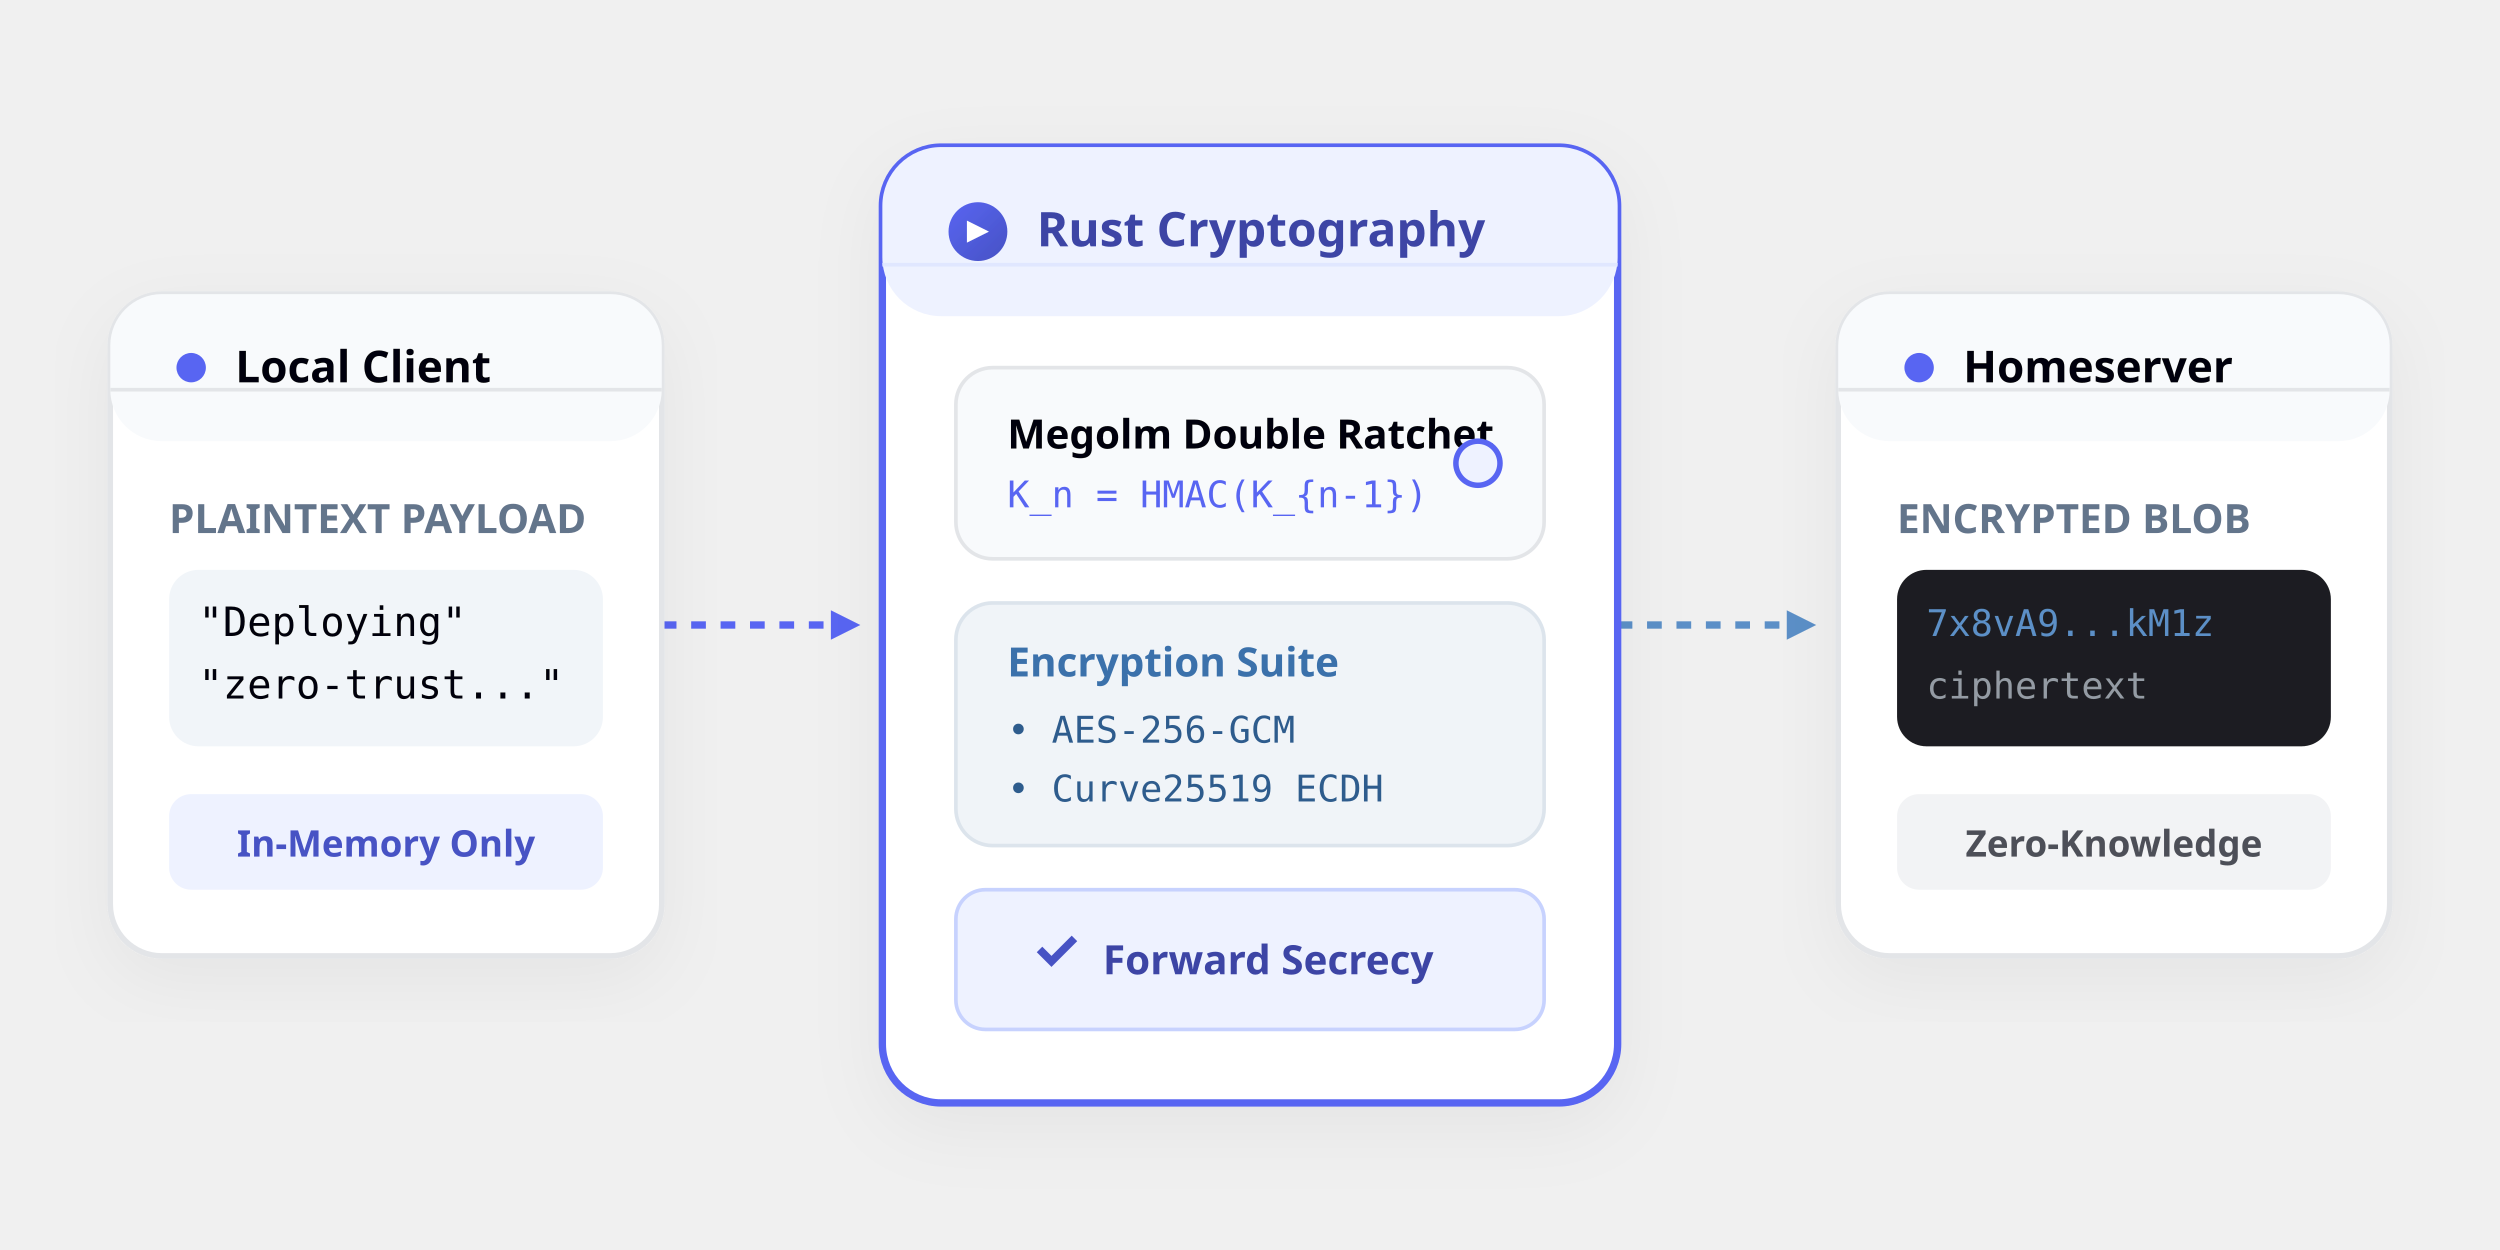
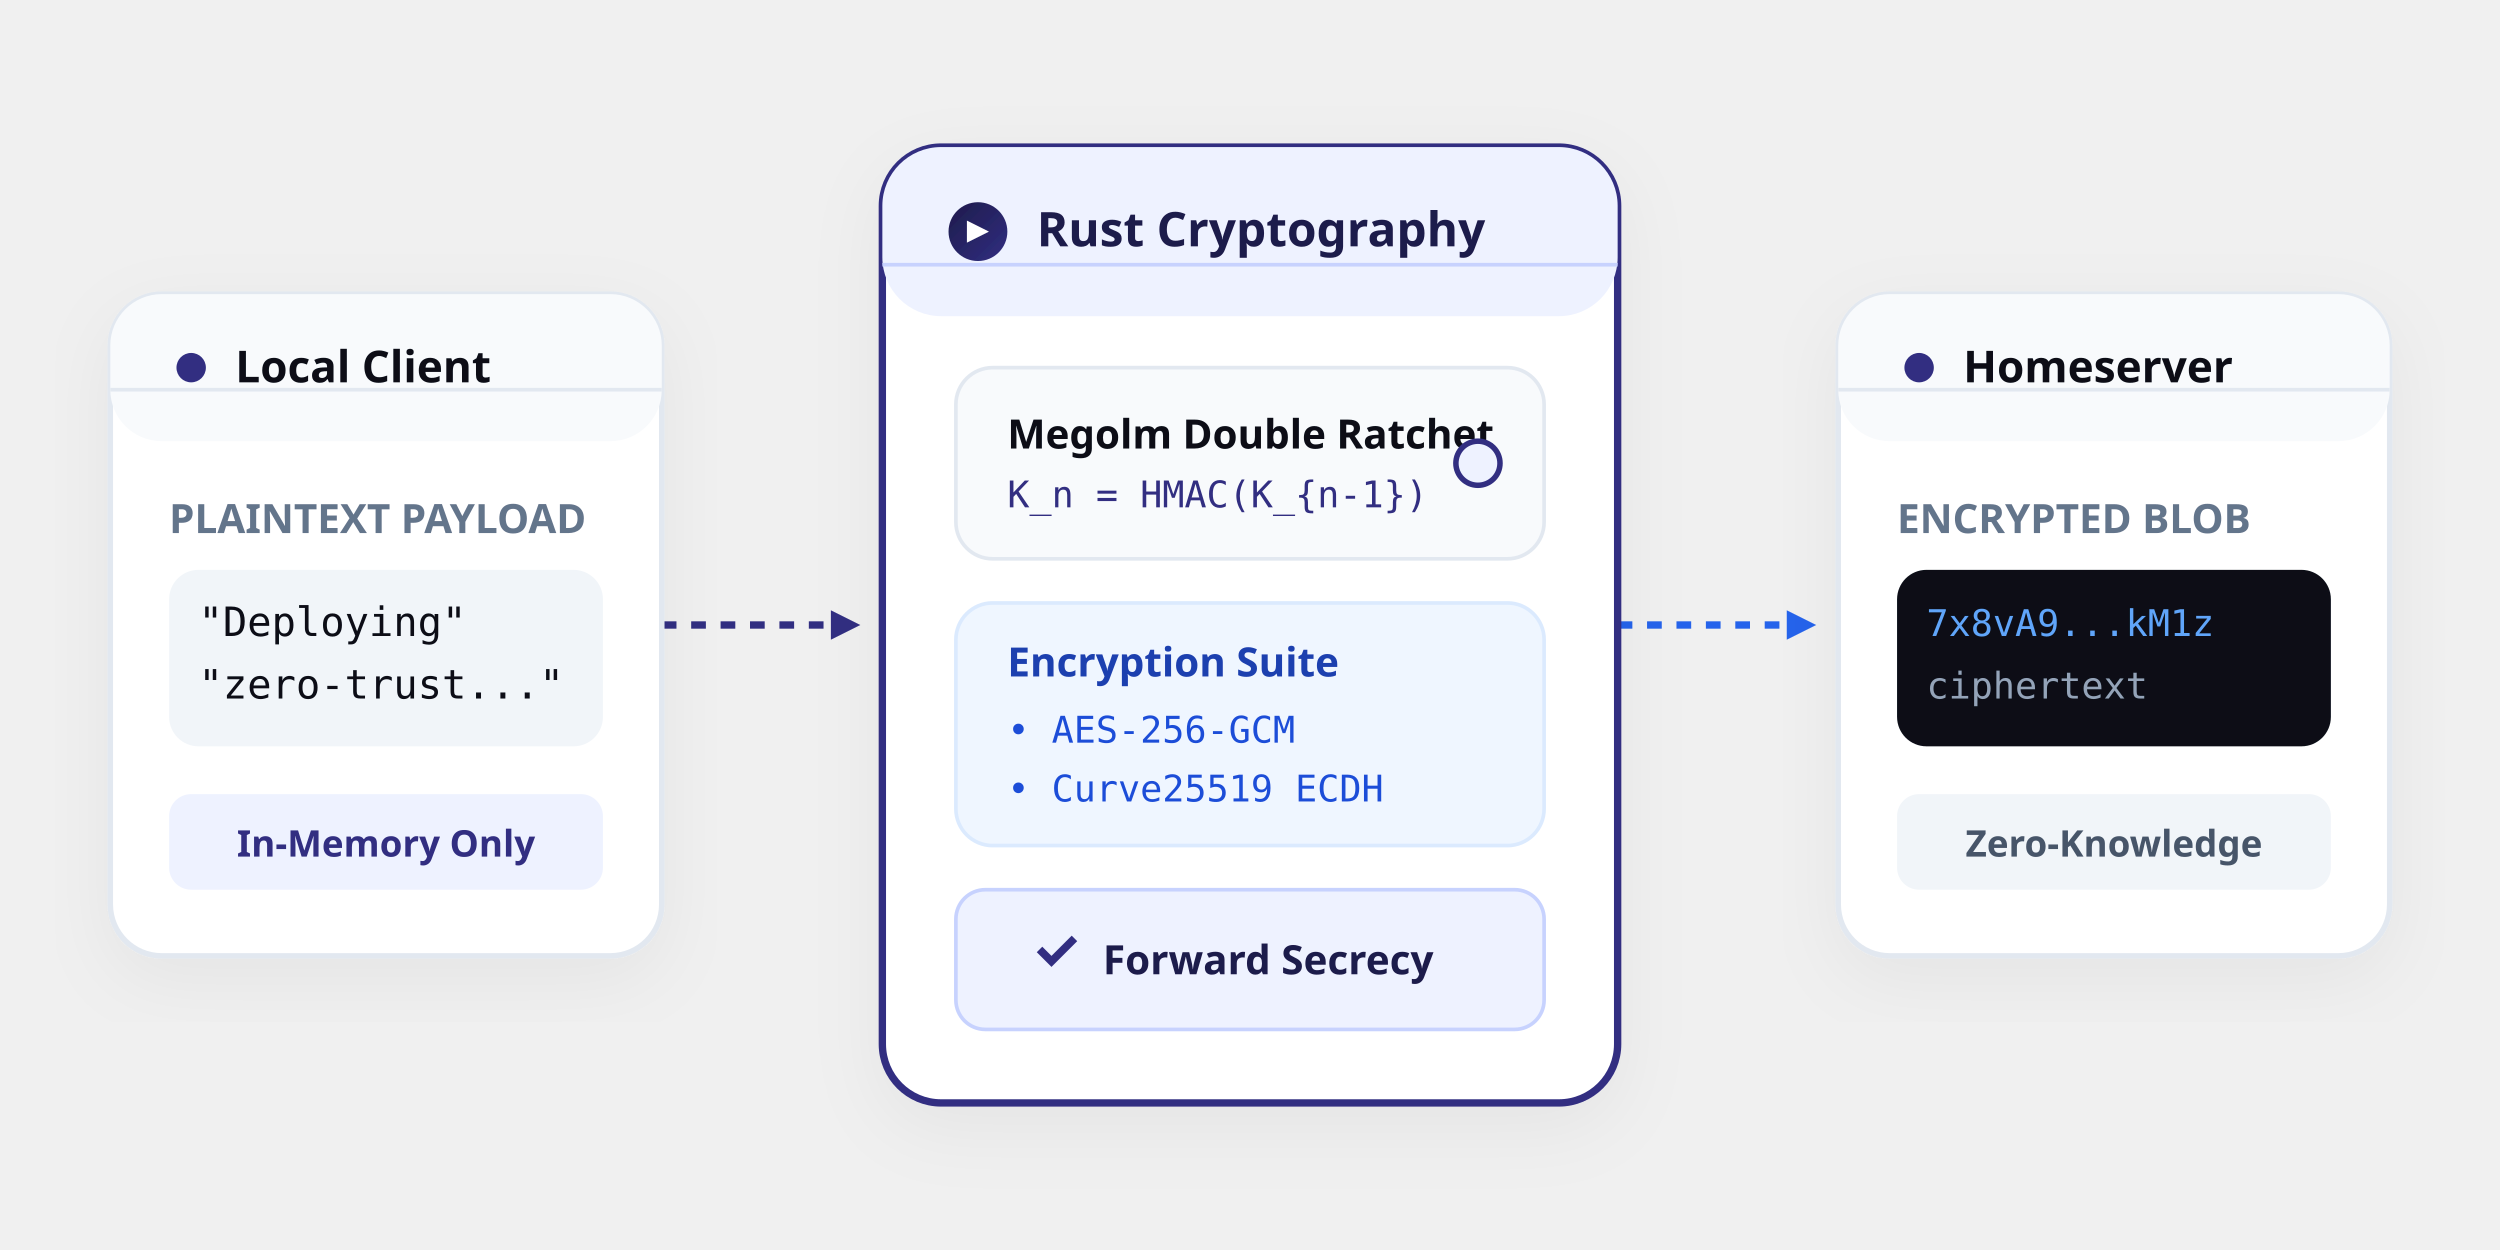
<svg xmlns="http://www.w3.org/2000/svg" viewBox="0 0 680 340" fill="none" class="cryptography-ratchet-svg">
  <defs>
-     <linearGradient id="blurpleGrad" x1="0%" y1="0%" x2="100%" y2="100%">
-       <stop offset="0%" stop-color="#5865F2" />
-       <stop offset="100%" stop-color="#4752C4" />
+     <linearGradient id="indigoGrad" x1="0%" y1="0%" x2="100%" y2="100%">
+       <stop offset="0%" stop-color="#1E1B4B" />
+       <stop offset="100%" stop-color="#312E81" />
    </linearGradient>
-     <linearGradient id="rustGrad" x1="0%" y1="0%" x2="100%" y2="100%">
-       <stop offset="0%" stop-color="#5865F2" />
-       <stop offset="100%" stop-color="#3C45A5" />
-     </linearGradient>
-     <linearGradient id="cipherGrad" x1="0%" y1="0%" x2="100%" y2="100%">
-       <stop offset="0%" stop-color="#5B8FC7" />
-       <stop offset="100%" stop-color="#4752C4" />
+     <linearGradient id="sapphireGrad" x1="0%" y1="0%" x2="100%" y2="100%">
+       <stop offset="0%" stop-color="#2563EB" />
+       <stop offset="100%" stop-color="#1D4ED8" />
    </linearGradient>
    <filter id="boxShadow" x="-10%" y="-10%" width="120%" height="120%">
      <feDropShadow dx="0" dy="6" stdDeviation="10" flood-color="#0F172A" flood-opacity="0.05" />
    </filter>
  </defs>
-   <path d="M 180 170 L 230 170" stroke="#5865F2" stroke-width="2" stroke-dasharray="4 4" />
-   <polygon points="234,170 226,166 226,174" fill="#5865F2" />
-   <path d="M 440 170 L 490 170" stroke="#5B8FC7" stroke-width="2" stroke-dasharray="4 4" />
-   <polygon points="494,170 486,166 486,174" fill="#5B8FC7" />
+   <path d="M 180 170 L 230 170" stroke="#312E81" stroke-width="2" stroke-dasharray="4 4" />
+   <polygon points="234,170 226,166 226,174" fill="#312E81" />
+   <path d="M 440 170 L 490 170" stroke="#2563EB" stroke-width="2" stroke-dasharray="4 4" />
+   <polygon points="494,170 486,166 486,174" fill="#2563EB" />
  <g transform="translate(30, 80)" filter="url(#boxShadow)">
-     <rect width="150" height="180" rx="14" fill="#FFFFFF" stroke="#E3E5E8" stroke-width="1.5" />
+     <rect width="150" height="180" rx="14" fill="#FFFFFF" stroke="#E2E8F0" stroke-width="1.5" />
    <rect width="150" height="40" rx="14" fill="#F8FAFC" />
-     <path d="M 0 26 L 150 26" stroke="#E3E5E8" stroke-width="1" />
-     <circle cx="22" cy="20" r="4" fill="#5865F2" />
-     <text x="34" y="24" font-family="'Plus Jakarta Sans', sans-serif" font-size="12" font-weight="700" fill="#060607">Local Client</text>
+     <path d="M 0 26 L 150 26" stroke="#E2E8F0" stroke-width="1" />
+     <circle cx="22" cy="20" r="4" fill="#312E81" />
+     <text x="34" y="24" font-family="'Plus Jakarta Sans', sans-serif" font-size="12" font-weight="700" fill="#0B0F19">Local Client</text>
    <text x="16" y="65" font-family="'Plus Jakarta Sans', sans-serif" font-size="11" font-weight="600" fill="#64748B">PLAINTEXT PAYLOAD</text>
    <rect x="16" y="75" width="118" height="48" rx="8" fill="#F1F5F9" />
-     <text x="24" y="93" font-family="'JetBrains Mono', monospace" font-size="11" fill="#060607">"Deploying"</text>
-     <text x="24" y="110" font-family="'JetBrains Mono', monospace" font-size="11" fill="#060607">"zero-trust..."</text>
+     <text x="24" y="93" font-family="'JetBrains Mono', monospace" font-size="11" fill="#0B0F19">"Deploying"</text>
+     <text x="24" y="110" font-family="'JetBrains Mono', monospace" font-size="11" fill="#0B0F19">"zero-trust..."</text>
    <rect x="16" y="136" width="118" height="26" rx="6" fill="#EEF2FF" />
-     <text x="75" y="153" font-family="'Plus Jakarta Sans', sans-serif" font-size="10" font-weight="700" fill="#4752C4" text-anchor="middle">In-Memory Only</text>
+     <text x="75" y="153" font-family="'Plus Jakarta Sans', sans-serif" font-size="10" font-weight="700" fill="#312E81" text-anchor="middle">In-Memory Only</text>
  </g>
  <g transform="translate(240, 40)" filter="url(#boxShadow)">
-     <rect width="200" height="260" rx="16" fill="#FFFFFF" stroke="#5865F2" stroke-width="2" />
+     <rect width="200" height="260" rx="16" fill="#FFFFFF" stroke="#312E81" stroke-width="2" />
    <rect width="200" height="46" rx="16" fill="#EEF2FF" />
-     <path d="M 0 32 L 200 32" stroke="#E0E7FF" stroke-width="1" />
-     <circle cx="26" cy="23" r="8" fill="url(#blurpleGrad)" />
+     <path d="M 0 32 L 200 32" stroke="#C7D2FE" stroke-width="1" />
+     <circle cx="26" cy="23" r="8" fill="url(#indigoGrad)" />
    <path d="M 23 20 L 29 23 L 23 26 Z" fill="#FFFFFF" />
-     <text x="42" y="27" font-family="'Plus Jakarta Sans', sans-serif" font-size="13" font-weight="800" fill="#3C45A5">Rust Cryptography</text>
+     <text x="42" y="27" font-family="'Plus Jakarta Sans', sans-serif" font-size="13" font-weight="800" fill="#1E1B4B">Rust Cryptography</text>
    <g transform="translate(20, 60)">
-       <rect width="160" height="52" rx="10" fill="#F8FAFC" stroke="#E3E5E8" stroke-width="1" />
-       <text x="14" y="22" font-family="'Plus Jakarta Sans', sans-serif" font-size="11" font-weight="700" fill="#060607">Megolm Double Ratchet</text>
-       <text x="14" y="38" font-family="'JetBrains Mono', monospace" font-size="10" fill="#5865F2">K_n = HMAC(K_{n-1})</text>
-       <circle cx="142" cy="26" r="6" fill="#EEF2FF" stroke="#5865F2" stroke-width="1.5" />
+       <rect width="160" height="52" rx="10" fill="#F8FAFC" stroke="#E2E8F0" stroke-width="1" />
+       <text x="14" y="22" font-family="'Plus Jakarta Sans', sans-serif" font-size="11" font-weight="700" fill="#0B0F19">Megolm Double Ratchet</text>
+       <text x="14" y="38" font-family="'JetBrains Mono', monospace" font-size="10" fill="#312E81">K_n = HMAC(K_{n-1})</text>
+       <circle cx="142" cy="26" r="6" fill="#EEF2FF" stroke="#312E81" stroke-width="1.5" />
    </g>
    <g transform="translate(20, 124)">
-       <rect width="160" height="66" rx="10" fill="#F0F4F8" stroke="#DCE4EC" stroke-width="1" />
-       <text x="14" y="20" font-family="'Plus Jakarta Sans', sans-serif" font-size="11" font-weight="700" fill="#3B71AB">Encryption Suite</text>
-       <text x="14" y="38" font-family="'JetBrains Mono', monospace" font-size="10" fill="#2E5C8D">• AES-256-GCM</text>
-       <text x="14" y="54" font-family="'JetBrains Mono', monospace" font-size="10" fill="#2E5C8D">• Curve25519 ECDH</text>
+       <rect width="160" height="66" rx="10" fill="#EFF6FF" stroke="#DBEAFE" stroke-width="1" />
+       <text x="14" y="20" font-family="'Plus Jakarta Sans', sans-serif" font-size="11" font-weight="700" fill="#1E40AF">Encryption Suite</text>
+       <text x="14" y="38" font-family="'JetBrains Mono', monospace" font-size="10" fill="#1D4ED8">• AES-256-GCM</text>
+       <text x="14" y="54" font-family="'JetBrains Mono', monospace" font-size="10" fill="#1D4ED8">• Curve25519 ECDH</text>
    </g>
    <g transform="translate(20, 202)">
      <rect width="160" height="38" rx="8" fill="#EEF2FF" stroke="#C7D2FE" stroke-width="1" />
-       <path d="M 26 21 L 22 17 L 23.5 15.5 L 26 18 L 31.5 12.5 L 33 14 Z" fill="#4752C4" />
-       <text x="40" y="23" font-family="'Plus Jakarta Sans', sans-serif" font-size="11" font-weight="700" fill="#3C45A5">Forward Secrecy</text>
+       <path d="M 26 21 L 22 17 L 23.5 15.5 L 26 18 L 31.5 12.5 L 33 14 Z" fill="#312E81" />
+       <text x="40" y="23" font-family="'Plus Jakarta Sans', sans-serif" font-size="11" font-weight="700" fill="#1E1B4B">Forward Secrecy</text>
    </g>
  </g>
  <g transform="translate(500, 80)" filter="url(#boxShadow)">
-     <rect width="150" height="180" rx="14" fill="#FFFFFF" stroke="#E3E5E8" stroke-width="1.5" />
+     <rect width="150" height="180" rx="14" fill="#FFFFFF" stroke="#E2E8F0" stroke-width="1.5" />
    <rect width="150" height="40" rx="14" fill="#F8FAFC" />
-     <path d="M 0 26 L 150 26" stroke="#E3E5E8" stroke-width="1" />
-     <circle cx="22" cy="20" r="4" fill="#5865F2" />
-     <text x="34" y="24" font-family="'Plus Jakarta Sans', sans-serif" font-size="12" font-weight="700" fill="#060607">Homeserver</text>
+     <path d="M 0 26 L 150 26" stroke="#E2E8F0" stroke-width="1" />
+     <circle cx="22" cy="20" r="4" fill="#312E81" />
+     <text x="34" y="24" font-family="'Plus Jakarta Sans', sans-serif" font-size="12" font-weight="700" fill="#0B0F19">Homeserver</text>
    <text x="16" y="65" font-family="'Plus Jakarta Sans', sans-serif" font-size="11" font-weight="600" fill="#64748B">ENCRYPTED BLOB</text>
-     <rect x="16" y="75" width="118" height="48" rx="8" fill="#1E1F22" />
-     <text x="24" y="93" font-family="'JetBrains Mono', monospace" font-size="10" fill="#5B8FC7">7x8vA9...kM1z</text>
-     <text x="24" y="110" font-family="'JetBrains Mono', monospace" font-size="10" fill="#949BA4">ciphertext</text>
-     <rect x="16" y="136" width="118" height="26" rx="6" fill="#F2F3F5" />
-     <text x="75" y="153" font-family="'Plus Jakarta Sans', sans-serif" font-size="10" font-weight="700" fill="#4E5058" text-anchor="middle">Zero-Knowledge</text>
+     <rect x="16" y="75" width="118" height="48" rx="8" fill="#0B0F19" />
+     <text x="24" y="93" font-family="'JetBrains Mono', monospace" font-size="10" fill="#60A5FA">7x8vA9...kM1z</text>
+     <text x="24" y="110" font-family="'JetBrains Mono', monospace" font-size="10" fill="#94A3B8">ciphertext</text>
+     <rect x="16" y="136" width="118" height="26" rx="6" fill="#F1F5F9" />
+     <text x="75" y="153" font-family="'Plus Jakarta Sans', sans-serif" font-size="10" font-weight="700" fill="#475569" text-anchor="middle">Zero-Knowledge</text>
  </g>
</svg>
